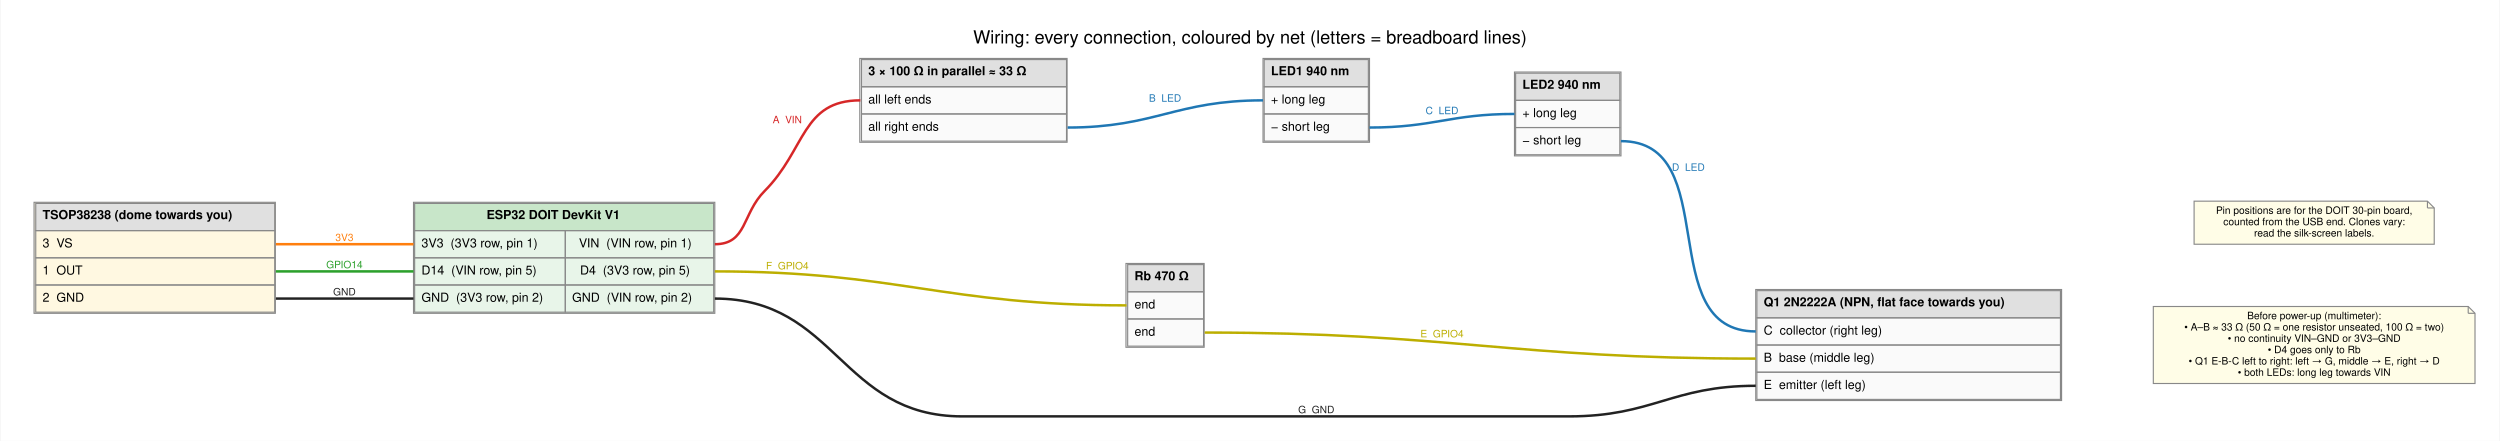
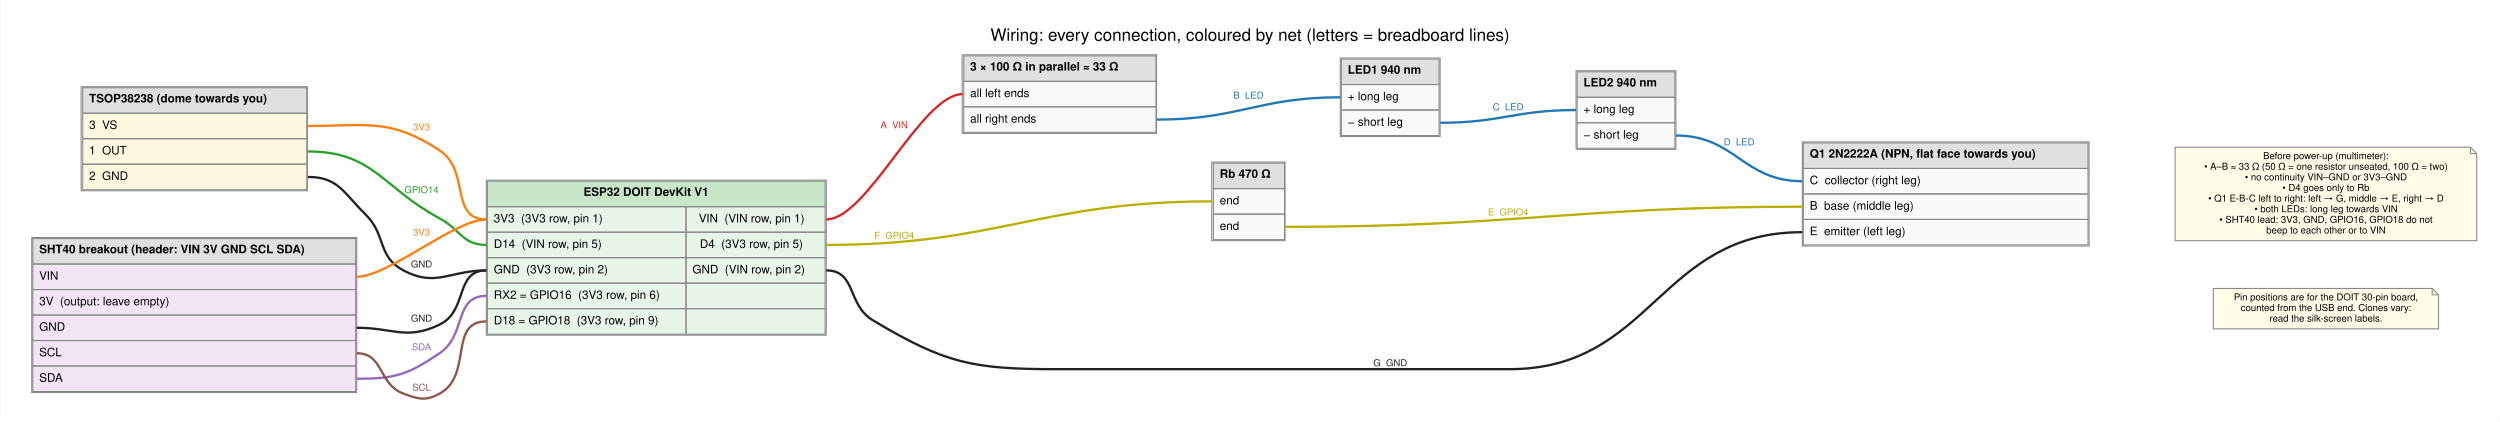
- <svg xmlns="http://www.w3.org/2000/svg" width="2206pt" height="389pt" viewBox="0.00 0.00 2206.20 389.20">
-   <g id="graph0" class="graph" transform="scale(1 1) rotate(0) translate(21.6 367.6)">
-     <polygon fill="white" stroke="transparent" points="-21.6,21.6 -21.6,-367.6 2184.6,-367.6 2184.6,21.6 -21.6,21.6" />
-     <text text-anchor="middle" x="1081.5" y="-329.2" font-family="Helvetica,sans-Serif" font-size="16.00">Wiring: every connection, coloured by net (letters = breadboard lines)</text>
+ <svg xmlns="http://www.w3.org/2000/svg" width="2353pt" height="397pt" viewBox="0.00 0.00 2353.20 397.13">
+   <g id="graph0" class="graph" transform="scale(1 1) rotate(0) translate(21.6 375.53)">
+     <polygon fill="white" stroke="transparent" points="-21.6,21.6 -21.6,-375.53 2331.6,-375.53 2331.6,21.6 -21.6,21.6" />
+     <text text-anchor="middle" x="1155" y="-337.13" font-family="Helvetica,sans-Serif" font-size="16.00">Wiring: every connection, coloured by net (letters = breadboard lines)</text>
    <g id="node1" class="node">
-       <polygon fill="#fff8e1" stroke="transparent" points="8,-91 8,-189 221,-189 221,-91 8,-91" />
-       <polygon fill="#e0e0e0" stroke="transparent" points="9.5,-164 9.5,-188 220.5,-188 220.5,-164 9.5,-164" />
-       <polygon fill="none" stroke="#888888" points="9.5,-164 9.5,-188 220.5,-188 220.5,-164 9.5,-164" />
-       <text text-anchor="start" x="15.5" y="-174.2" font-family="Helvetica,sans-Serif" font-weight="bold" font-size="11.00">TSOP38238 (dome towards you)</text>
-       <polygon fill="none" stroke="#888888" points="9.5,-140 9.5,-164 220.5,-164 220.5,-140 9.5,-140" />
-       <text text-anchor="start" x="15.5" y="-149.2" font-family="Helvetica,sans-Serif" font-size="11.00">3  VS</text>
-       <polygon fill="none" stroke="#888888" points="9.5,-116 9.5,-140 220.5,-140 220.5,-116 9.5,-116" />
-       <text text-anchor="start" x="15.5" y="-125.2" font-family="Helvetica,sans-Serif" font-size="11.00">1  OUT</text>
-       <polygon fill="none" stroke="#888888" points="9.5,-92 9.5,-116 220.5,-116 220.5,-92 9.5,-92" />
-       <text text-anchor="start" x="15.5" y="-101.2" font-family="Helvetica,sans-Serif" font-size="11.00">2  GND</text>
-       <polygon fill="none" stroke="#888888" points="8,-91 8,-189 221,-189 221,-91 8,-91" />
+       <polygon fill="#fff8e1" stroke="transparent" points="54.5,-195.93 54.5,-293.93 267.5,-293.93 267.5,-195.93 54.5,-195.93" />
+       <polygon fill="#e0e0e0" stroke="transparent" points="56,-268.93 56,-292.93 267,-292.93 267,-268.93 56,-268.93" />
+       <polygon fill="none" stroke="#888888" points="56,-268.93 56,-292.93 267,-292.93 267,-268.93 56,-268.93" />
+       <text text-anchor="start" x="62" y="-279.13" font-family="Helvetica,sans-Serif" font-weight="bold" font-size="11.00">TSOP38238 (dome towards you)</text>
+       <polygon fill="none" stroke="#888888" points="56,-244.93 56,-268.93 267,-268.93 267,-244.93 56,-244.93" />
+       <text text-anchor="start" x="62" y="-254.13" font-family="Helvetica,sans-Serif" font-size="11.00">3  VS</text>
+       <polygon fill="none" stroke="#888888" points="56,-220.93 56,-244.93 267,-244.93 267,-220.93 56,-220.93" />
+       <text text-anchor="start" x="62" y="-230.13" font-family="Helvetica,sans-Serif" font-size="11.00">1  OUT</text>
+       <polygon fill="none" stroke="#888888" points="56,-196.93 56,-220.93 267,-220.93 267,-196.93 56,-196.93" />
+       <text text-anchor="start" x="62" y="-206.13" font-family="Helvetica,sans-Serif" font-size="11.00">2  GND</text>
+       <polygon fill="none" stroke="#888888" points="54.5,-195.93 54.5,-293.93 267.5,-293.93 267.5,-195.93 54.5,-195.93" />
    </g>
    <g id="node2" class="node">
-       <polygon fill="#e8f5e9" stroke="transparent" points="343,-91 343,-189 609,-189 609,-91 343,-91" />
-       <polygon fill="#c8e6c9" stroke="transparent" points="344,-164 344,-188 608,-188 608,-164 344,-164" />
-       <polygon fill="none" stroke="#888888" points="344,-164 344,-188 608,-188 608,-164 344,-164" />
-       <text text-anchor="start" x="407.5" y="-174.2" font-family="Helvetica,sans-Serif" font-weight="bold" font-size="11.00">ESP32 DOIT DevKit V1</text>
-       <polygon fill="none" stroke="#888888" points="344,-140 344,-164 477,-164 477,-140 344,-140" />
-       <text text-anchor="start" x="350" y="-149.2" font-family="Helvetica,sans-Serif" font-size="11.00">3V3  (3V3 row, pin 1)</text>
-       <polygon fill="none" stroke="#888888" points="477,-140 477,-164 608,-164 608,-140 477,-140" />
-       <text text-anchor="start" x="489" y="-149.2" font-family="Helvetica,sans-Serif" font-size="11.00">VIN  (VIN row, pin 1)</text>
-       <polygon fill="none" stroke="#888888" points="344,-116 344,-140 477,-140 477,-116 344,-116" />
-       <text text-anchor="start" x="350" y="-125.2" font-family="Helvetica,sans-Serif" font-size="11.00">D14  (VIN row, pin 5)</text>
-       <polygon fill="none" stroke="#888888" points="477,-116 477,-140 608,-140 608,-116 477,-116" />
-       <text text-anchor="start" x="490" y="-125.2" font-family="Helvetica,sans-Serif" font-size="11.00">D4  (3V3 row, pin 5)</text>
-       <polygon fill="none" stroke="#888888" points="344,-92 344,-116 477,-116 477,-92 344,-92" />
-       <text text-anchor="start" x="350" y="-101.2" font-family="Helvetica,sans-Serif" font-size="11.00">GND  (3V3 row, pin 2)</text>
-       <polygon fill="none" stroke="#888888" points="477,-92 477,-116 608,-116 608,-92 477,-92" />
-       <text text-anchor="start" x="483" y="-101.2" font-family="Helvetica,sans-Serif" font-size="11.00">GND  (VIN row, pin 2)</text>
-       <polygon fill="none" stroke="#888888" points="343,-91 343,-189 609,-189 609,-91 343,-91" />
+       <polygon fill="#e8f5e9" stroke="transparent" points="436,-59.93 436,-205.93 756,-205.93 756,-59.93 436,-59.93" />
+       <polygon fill="#c8e6c9" stroke="transparent" points="437,-180.93 437,-204.93 755,-204.93 755,-180.93 437,-180.93" />
+       <polygon fill="none" stroke="#888888" points="437,-180.93 437,-204.93 755,-204.93 755,-180.93 437,-180.93" />
+       <text text-anchor="start" x="527.5" y="-191.13" font-family="Helvetica,sans-Serif" font-weight="bold" font-size="11.00">ESP32 DOIT DevKit V1</text>
+       <polygon fill="none" stroke="#888888" points="437,-156.93 437,-180.93 624,-180.93 624,-156.93 437,-156.93" />
+       <text text-anchor="start" x="443" y="-166.13" font-family="Helvetica,sans-Serif" font-size="11.00">3V3  (3V3 row, pin 1)</text>
+       <polygon fill="none" stroke="#888888" points="624,-156.93 624,-180.93 755,-180.93 755,-156.93 624,-156.93" />
+       <text text-anchor="start" x="636" y="-166.13" font-family="Helvetica,sans-Serif" font-size="11.00">VIN  (VIN row, pin 1)</text>
+       <polygon fill="none" stroke="#888888" points="437,-132.93 437,-156.93 624,-156.93 624,-132.93 437,-132.93" />
+       <text text-anchor="start" x="443" y="-142.13" font-family="Helvetica,sans-Serif" font-size="11.00">D14  (VIN row, pin 5)</text>
+       <polygon fill="none" stroke="#888888" points="624,-132.93 624,-156.93 755,-156.93 755,-132.93 624,-132.93" />
+       <text text-anchor="start" x="637" y="-142.13" font-family="Helvetica,sans-Serif" font-size="11.00">D4  (3V3 row, pin 5)</text>
+       <polygon fill="none" stroke="#888888" points="437,-108.93 437,-132.93 624,-132.93 624,-108.93 437,-108.93" />
+       <text text-anchor="start" x="443" y="-118.13" font-family="Helvetica,sans-Serif" font-size="11.00">GND  (3V3 row, pin 2)</text>
+       <polygon fill="none" stroke="#888888" points="624,-108.93 624,-132.93 755,-132.93 755,-108.93 624,-108.93" />
+       <text text-anchor="start" x="630" y="-118.13" font-family="Helvetica,sans-Serif" font-size="11.00">GND  (VIN row, pin 2)</text>
+       <polygon fill="none" stroke="#888888" points="437,-84.93 437,-108.93 624,-108.93 624,-84.93 437,-84.93" />
+       <text text-anchor="start" x="443" y="-94.13" font-family="Helvetica,sans-Serif" font-size="11.00">RX2 = GPIO16  (3V3 row, pin 6)</text>
+       <polygon fill="none" stroke="#888888" points="624,-84.93 624,-108.93 755,-108.93 755,-84.93 624,-84.93" />
+       <polygon fill="none" stroke="#888888" points="437,-60.93 437,-84.93 624,-84.93 624,-60.93 437,-60.93" />
+       <text text-anchor="start" x="443" y="-70.13" font-family="Helvetica,sans-Serif" font-size="11.00">D18 = GPIO18  (3V3 row, pin 9)</text>
+       <polygon fill="none" stroke="#888888" points="624,-60.93 624,-84.93 755,-84.93 755,-60.93 624,-60.93" />
+       <polygon fill="none" stroke="#888888" points="436,-59.93 436,-205.93 756,-205.93 756,-59.93 436,-59.93" />
    </g>
    <g id="edge1" class="edge">
-       <path fill="none" stroke="#ff7f0e" stroke-width="2.2" d="M221.5,-152C275.5,-152 289,-152 343,-152" />
-       <text text-anchor="middle" x="282" y="-154.8" font-family="Helvetica,sans-Serif" font-size="9.00" fill="#ff7f0e">3V3</text>
+       <path fill="none" stroke="#ff7f0e" stroke-width="2.2" d="M268,-256.93C324.05,-256.93 345.1,-264.62 392,-233.93 421.19,-214.82 401.11,-168.93 436,-168.93" />
+       <text text-anchor="middle" x="375" y="-252.73" font-family="Helvetica,sans-Serif" font-size="9.00" fill="#ff7f0e">3V3</text>
    </g>
    <g id="edge2" class="edge">
-       <path fill="none" stroke="#2ca02c" stroke-width="2.2" d="M221.5,-128C275.5,-128 289,-128 343,-128" />
-       <text text-anchor="middle" x="282" y="-130.8" font-family="Helvetica,sans-Serif" font-size="9.00" fill="#2ca02c">GPIO14</text>
+       <path fill="none" stroke="#2ca02c" stroke-width="2.2" d="M268,-232.93C329.82,-232.93 337.56,-199.2 392,-169.93 411.81,-159.28 413.51,-144.93 436,-144.93" />
+       <text text-anchor="middle" x="375" y="-193.73" font-family="Helvetica,sans-Serif" font-size="9.00" fill="#2ca02c">GPIO14</text>
    </g>
    <g id="edge3" class="edge">
-       <path fill="none" stroke="#222222" stroke-width="2.2" d="M221.5,-104C275.5,-104 289,-104 343,-104" />
-       <text text-anchor="middle" x="282" y="-106.8" font-family="Helvetica,sans-Serif" font-size="9.00" fill="#222222">GND</text>
+       <path fill="none" stroke="#222222" stroke-width="2.2" d="M268,-208.93C296.6,-208.93 301.56,-193.93 322,-173.93 342.35,-154.01 332.84,-134.26 358,-120.93 388.64,-104.7 401.33,-120.93 436,-120.93" />
+       <text text-anchor="middle" x="375" y="-123.73" font-family="Helvetica,sans-Serif" font-size="9.00" fill="#222222">GND</text>
+     </g>
+     <g id="node4" class="node">
+       <polygon fill="#fafafa" stroke="transparent" points="884,-249.93 884,-323.93 1067,-323.93 1067,-249.93 884,-249.93" />
+       <polygon fill="#e0e0e0" stroke="transparent" points="885.5,-298.93 885.5,-322.93 1066.5,-322.93 1066.5,-298.93 885.5,-298.93" />
+       <polygon fill="none" stroke="#888888" points="885.5,-298.93 885.5,-322.93 1066.5,-322.93 1066.5,-298.93 885.5,-298.93" />
+       <text text-anchor="start" x="891.5" y="-309.13" font-family="Helvetica,sans-Serif" font-weight="bold" font-size="11.00">3 × 100 Ω in parallel ≈ 33 Ω</text>
+       <polygon fill="none" stroke="#888888" points="885.5,-274.93 885.5,-298.93 1066.5,-298.93 1066.5,-274.93 885.5,-274.93" />
+       <text text-anchor="start" x="891.5" y="-284.13" font-family="Helvetica,sans-Serif" font-size="11.00">all left ends</text>
+       <polygon fill="none" stroke="#888888" points="885.5,-250.93 885.5,-274.93 1066.5,-274.93 1066.5,-250.93 885.5,-250.93" />
+       <text text-anchor="start" x="891.5" y="-260.13" font-family="Helvetica,sans-Serif" font-size="11.00">all right ends</text>
+       <polygon fill="none" stroke="#888888" points="884,-249.93 884,-323.93 1067,-323.93 1067,-249.93 884,-249.93" />
+     </g>
+     <g id="edge8" class="edge">
+       <path fill="none" stroke="#d62728" stroke-width="2.2" d="M756,-168.93C794.77,-168.93 845.73,-286.93 884.5,-286.93" />
+       <text text-anchor="middle" x="820" y="-254.73" font-family="Helvetica,sans-Serif" font-size="9.00" fill="#d62728">A  VIN</text>
+     </g>
+     <g id="node5" class="node">
+       <polygon fill="#fafafa" stroke="transparent" points="1119,-148.93 1119,-222.93 1188,-222.93 1188,-148.93 1119,-148.93" />
+       <polygon fill="#e0e0e0" stroke="transparent" points="1120.5,-197.93 1120.5,-221.93 1187.5,-221.93 1187.5,-197.93 1120.5,-197.93" />
+       <polygon fill="none" stroke="#888888" points="1120.5,-197.93 1120.5,-221.93 1187.5,-221.93 1187.5,-197.93 1120.5,-197.93" />
+       <text text-anchor="start" x="1126.5" y="-208.13" font-family="Helvetica,sans-Serif" font-weight="bold" font-size="11.00">Rb 470 Ω</text>
+       <polygon fill="none" stroke="#888888" points="1120.5,-173.93 1120.5,-197.93 1187.5,-197.93 1187.5,-173.93 1120.5,-173.93" />
+       <text text-anchor="start" x="1126.5" y="-183.13" font-family="Helvetica,sans-Serif" font-size="11.00">end</text>
+       <polygon fill="none" stroke="#888888" points="1120.5,-149.93 1120.5,-173.93 1187.5,-173.93 1187.5,-149.93 1120.5,-149.93" />
+       <text text-anchor="start" x="1126.5" y="-159.13" font-family="Helvetica,sans-Serif" font-size="11.00">end</text>
+       <polygon fill="none" stroke="#888888" points="1119,-148.93 1119,-222.93 1188,-222.93 1188,-148.93 1119,-148.93" />
+     </g>
+     <g id="edge12" class="edge">
+       <path fill="none" stroke="#bcae00" stroke-width="2.2" d="M756,-144.93C918.58,-144.93 956.92,-185.93 1119.5,-185.93" />
+       <text text-anchor="middle" x="820" y="-150.73" font-family="Helvetica,sans-Serif" font-size="9.00" fill="#bcae00">F  GPIO4</text>
+     </g>
+     <g id="node8" class="node">
+       <polygon fill="#fafafa" stroke="transparent" points="1675,-143.93 1675,-241.93 1945,-241.93 1945,-143.93 1675,-143.93" />
+       <polygon fill="#e0e0e0" stroke="transparent" points="1676,-216.93 1676,-240.93 1944,-240.93 1944,-216.93 1676,-216.93" />
+       <polygon fill="none" stroke="#888888" points="1676,-216.93 1676,-240.93 1944,-240.93 1944,-216.93 1676,-216.93" />
+       <text text-anchor="start" x="1682" y="-227.13" font-family="Helvetica,sans-Serif" font-weight="bold" font-size="11.00">Q1 2N2222A (NPN, flat face towards you)</text>
+       <polygon fill="none" stroke="#888888" points="1676,-192.93 1676,-216.93 1944,-216.93 1944,-192.93 1676,-192.93" />
+       <text text-anchor="start" x="1682" y="-202.13" font-family="Helvetica,sans-Serif" font-size="11.00">C  collector (right leg)</text>
+       <polygon fill="none" stroke="#888888" points="1676,-168.93 1676,-192.93 1944,-192.93 1944,-168.93 1676,-168.93" />
+       <text text-anchor="start" x="1682" y="-178.13" font-family="Helvetica,sans-Serif" font-size="11.00">B  base (middle leg)</text>
+       <polygon fill="none" stroke="#888888" points="1676,-144.93 1676,-168.93 1944,-168.93 1944,-144.93 1676,-144.93" />
+       <text text-anchor="start" x="1682" y="-154.13" font-family="Helvetica,sans-Serif" font-size="11.00">E  emitter (left leg)</text>
+       <polygon fill="none" stroke="#888888" points="1675,-143.93 1675,-241.93 1945,-241.93 1945,-143.93 1675,-143.93" />
+     </g>
+     <g id="edge14" class="edge">
+       <path fill="none" stroke="#222222" stroke-width="2.2" d="M756,-120.93C784.61,-120.93 775.43,-88.59 800,-73.93 868.87,-32.83 894.3,-27.93 974.5,-27.93 974.5,-27.93 974.5,-27.93 1399,-27.93 1534.4,-27.93 1539.6,-156.93 1675,-156.93" />
+       <text text-anchor="middle" x="1287" y="-30.73" font-family="Helvetica,sans-Serif" font-size="9.00" fill="#222222">G  GND</text>
+     </g>
+     <g id="node9" class="node">
+       <polygon fill="#fffde7" stroke="#888888" points="2268,-103.93 2062,-103.93 2062,-65.93 2274,-65.93 2274,-97.93 2268,-103.93" />
+       <polyline fill="none" stroke="#888888" points="2268,-103.93 2268,-97.93 " />
+       <polyline fill="none" stroke="#888888" points="2274,-97.93 2268,-97.93 " />
+       <text text-anchor="middle" x="2168" y="-92.73" font-family="Helvetica,sans-Serif" font-size="9.00">Pin positions are for the DOIT 30-pin board,</text>
+       <text text-anchor="middle" x="2168" y="-82.73" font-family="Helvetica,sans-Serif" font-size="9.00">counted from the USB end. Clones vary:</text>
+       <text text-anchor="middle" x="2168" y="-72.73" font-family="Helvetica,sans-Serif" font-size="9.00">read the silk-screen labels.</text>
    </g>
    <g id="node3" class="node">
-       <polygon fill="#fafafa" stroke="transparent" points="737,-242 737,-316 920,-316 920,-242 737,-242" />
-       <polygon fill="#e0e0e0" stroke="transparent" points="738.5,-291 738.5,-315 919.5,-315 919.5,-291 738.5,-291" />
-       <polygon fill="none" stroke="#888888" points="738.5,-291 738.5,-315 919.5,-315 919.5,-291 738.5,-291" />
-       <text text-anchor="start" x="744.5" y="-301.2" font-family="Helvetica,sans-Serif" font-weight="bold" font-size="11.00">3 × 100 Ω in parallel ≈ 33 Ω</text>
-       <polygon fill="none" stroke="#888888" points="738.5,-267 738.5,-291 919.5,-291 919.5,-267 738.5,-267" />
-       <text text-anchor="start" x="744.5" y="-276.2" font-family="Helvetica,sans-Serif" font-size="11.00">all left ends</text>
-       <polygon fill="none" stroke="#888888" points="738.5,-243 738.5,-267 919.5,-267 919.5,-243 738.5,-243" />
-       <text text-anchor="start" x="744.5" y="-252.2" font-family="Helvetica,sans-Serif" font-size="11.00">all right ends</text>
-       <polygon fill="none" stroke="#888888" points="737,-242 737,-316 920,-316 920,-242 737,-242" />
+       <polygon fill="#f3e5f5" stroke="transparent" points="8,-5.93 8,-151.93 314,-151.93 314,-5.93 8,-5.93" />
+       <polygon fill="#e0e0e0" stroke="transparent" points="9,-126.93 9,-150.93 313,-150.93 313,-126.93 9,-126.93" />
+       <polygon fill="none" stroke="#888888" points="9,-126.93 9,-150.93 313,-150.93 313,-126.93 9,-126.93" />
+       <text text-anchor="start" x="15" y="-137.13" font-family="Helvetica,sans-Serif" font-weight="bold" font-size="11.00">SHT40 breakout (header: VIN 3V GND SCL SDA)</text>
+       <polygon fill="none" stroke="#888888" points="9,-102.93 9,-126.93 313,-126.93 313,-102.93 9,-102.93" />
+       <text text-anchor="start" x="15" y="-112.13" font-family="Helvetica,sans-Serif" font-size="11.00">VIN</text>
+       <polygon fill="none" stroke="#888888" points="9,-78.93 9,-102.93 313,-102.93 313,-78.93 9,-78.93" />
+       <text text-anchor="start" x="15" y="-88.13" font-family="Helvetica,sans-Serif" font-size="11.00">3V  (output: leave empty)</text>
+       <polygon fill="none" stroke="#888888" points="9,-54.93 9,-78.93 313,-78.93 313,-54.93 9,-54.93" />
+       <text text-anchor="start" x="15" y="-64.13" font-family="Helvetica,sans-Serif" font-size="11.00">GND</text>
+       <polygon fill="none" stroke="#888888" points="9,-30.93 9,-54.93 313,-54.93 313,-30.93 9,-30.93" />
+       <text text-anchor="start" x="15" y="-40.13" font-family="Helvetica,sans-Serif" font-size="11.00">SCL</text>
+       <polygon fill="none" stroke="#888888" points="9,-6.93 9,-30.93 313,-30.93 313,-6.93 9,-6.93" />
+       <text text-anchor="start" x="15" y="-16.13" font-family="Helvetica,sans-Serif" font-size="11.00">SDA</text>
+       <polygon fill="none" stroke="#888888" points="8,-5.93 8,-151.93 314,-151.93 314,-5.93 8,-5.93" />
    </g>
    <g id="edge4" class="edge">
-       <path fill="none" stroke="#d62728" stroke-width="2.2" d="M609,-152C637.61,-152 632.82,-178.71 653,-199 689.47,-235.67 685.78,-279 737.5,-279" />
-       <text text-anchor="middle" x="673" y="-258.8" font-family="Helvetica,sans-Serif" font-size="9.00" fill="#d62728">A  VIN</text>
+       <path fill="none" stroke="#ff7f0e" stroke-width="2.2" d="M314,-114.93C343.65,-114.93 406.35,-168.93 436,-168.93" />
+       <text text-anchor="middle" x="375" y="-153.73" font-family="Helvetica,sans-Serif" font-size="9.00" fill="#ff7f0e">3V3</text>
    </g>
-     <g id="node4" class="node">
-       <polygon fill="#fafafa" stroke="transparent" points="972,-61 972,-135 1041,-135 1041,-61 972,-61" />
-       <polygon fill="#e0e0e0" stroke="transparent" points="973.5,-110 973.5,-134 1040.5,-134 1040.5,-110 973.5,-110" />
-       <polygon fill="none" stroke="#888888" points="973.5,-110 973.5,-134 1040.5,-134 1040.5,-110 973.5,-110" />
-       <text text-anchor="start" x="979.5" y="-120.2" font-family="Helvetica,sans-Serif" font-weight="bold" font-size="11.00">Rb 470 Ω</text>
-       <polygon fill="none" stroke="#888888" points="973.5,-86 973.5,-110 1040.5,-110 1040.5,-86 973.5,-86" />
-       <text text-anchor="start" x="979.5" y="-95.2" font-family="Helvetica,sans-Serif" font-size="11.00">end</text>
-       <polygon fill="none" stroke="#888888" points="973.5,-62 973.5,-86 1040.5,-86 1040.5,-62 973.5,-62" />
-       <text text-anchor="start" x="979.5" y="-71.2" font-family="Helvetica,sans-Serif" font-size="11.00">end</text>
-       <polygon fill="none" stroke="#888888" points="972,-61 972,-135 1041,-135 1041,-61 972,-61" />
+     <g id="edge5" class="edge">
+       <path fill="none" stroke="#222222" stroke-width="2.2" d="M314,-66.93C348.69,-66.93 360.74,-54.88 392,-69.93 418.97,-82.91 406.06,-120.93 436,-120.93" />
+       <text text-anchor="middle" x="375" y="-72.73" font-family="Helvetica,sans-Serif" font-size="9.00" fill="#222222">GND</text>
    </g>
-     <g id="edge8" class="edge">
-       <path fill="none" stroke="#bcae00" stroke-width="2.2" d="M609,-128C771.1,-128 810.4,-98 972.5,-98" />
-       <text text-anchor="middle" x="673" y="-129.8" font-family="Helvetica,sans-Serif" font-size="9.00" fill="#bcae00">F  GPIO4</text>
+     <g id="edge6" class="edge">
+       <path fill="none" stroke="#9467bd" stroke-width="2.2" d="M314,-18.93C350.27,-18.93 361.92,-22.66 392,-42.93 417.68,-60.22 405.04,-96.93 436,-96.93" />
+       <text text-anchor="middle" x="375" y="-45.73" font-family="Helvetica,sans-Serif" font-size="9.00" fill="#9467bd">SDA</text>
+     </g>
+     <g id="edge7" class="edge">
+       <path fill="none" stroke="#8c564b" stroke-width="2.2" d="M314,-42.93C339.84,-42.93 333.78,-13.94 358,-4.93 372.16,0.34 378.73,2.29 392,-4.93 423.62,-22.13 400,-72.93 436,-72.93" />
+       <text text-anchor="middle" x="375" y="-7.73" font-family="Helvetica,sans-Serif" font-size="9.00" fill="#8c564b">SCL</text>
+     </g>
+     <g id="node6" class="node">
+       <polygon fill="#fafafa" stroke="transparent" points="1240,-246.93 1240,-320.93 1334,-320.93 1334,-246.93 1240,-246.93" />
+       <polygon fill="#e0e0e0" stroke="transparent" points="1241,-295.93 1241,-319.93 1333,-319.93 1333,-295.93 1241,-295.93" />
+       <polygon fill="none" stroke="#888888" points="1241,-295.93 1241,-319.93 1333,-319.93 1333,-295.93 1241,-295.93" />
+       <text text-anchor="start" x="1247" y="-306.13" font-family="Helvetica,sans-Serif" font-weight="bold" font-size="11.00">LED1 940 nm</text>
+       <polygon fill="none" stroke="#888888" points="1241,-271.93 1241,-295.93 1333,-295.93 1333,-271.93 1241,-271.93" />
+       <text text-anchor="start" x="1247" y="-281.13" font-family="Helvetica,sans-Serif" font-size="11.00">+ long leg</text>
+       <polygon fill="none" stroke="#888888" points="1241,-247.93 1241,-271.93 1333,-271.93 1333,-247.93 1241,-247.93" />
+       <text text-anchor="start" x="1247" y="-257.13" font-family="Helvetica,sans-Serif" font-size="11.00">− short leg</text>
+       <polygon fill="none" stroke="#888888" points="1240,-246.93 1240,-320.93 1334,-320.93 1334,-246.93 1240,-246.93" />
+     </g>
+     <g id="edge9" class="edge">
+       <path fill="none" stroke="#1f77b4" stroke-width="2.2" d="M1067.5,-262.93C1144.73,-262.93 1162.77,-283.93 1240,-283.93" />
+       <text text-anchor="middle" x="1153.5" y="-282.73" font-family="Helvetica,sans-Serif" font-size="9.00" fill="#1f77b4">B  LED</text>
+     </g>
+     <g id="edge13" class="edge">
+       <path fill="none" stroke="#bcae00" stroke-width="2.2" d="M1188.5,-161.93C1404.89,-161.93 1458.61,-180.93 1675,-180.93" />
+       <text text-anchor="middle" x="1398" y="-172.73" font-family="Helvetica,sans-Serif" font-size="9.00" fill="#bcae00">E  GPIO4</text>
    </g>
    <g id="node7" class="node">
-       <polygon fill="#fafafa" stroke="transparent" points="1528,-14 1528,-112 1798,-112 1798,-14 1528,-14" />
-       <polygon fill="#e0e0e0" stroke="transparent" points="1529,-87 1529,-111 1797,-111 1797,-87 1529,-87" />
-       <polygon fill="none" stroke="#888888" points="1529,-87 1529,-111 1797,-111 1797,-87 1529,-87" />
-       <text text-anchor="start" x="1535" y="-97.2" font-family="Helvetica,sans-Serif" font-weight="bold" font-size="11.00">Q1 2N2222A (NPN, flat face towards you)</text>
-       <polygon fill="none" stroke="#888888" points="1529,-63 1529,-87 1797,-87 1797,-63 1529,-63" />
-       <text text-anchor="start" x="1535" y="-72.2" font-family="Helvetica,sans-Serif" font-size="11.00">C  collector (right leg)</text>
-       <polygon fill="none" stroke="#888888" points="1529,-39 1529,-63 1797,-63 1797,-39 1529,-39" />
-       <text text-anchor="start" x="1535" y="-48.2" font-family="Helvetica,sans-Serif" font-size="11.00">B  base (middle leg)</text>
-       <polygon fill="none" stroke="#888888" points="1529,-15 1529,-39 1797,-39 1797,-15 1529,-15" />
-       <text text-anchor="start" x="1535" y="-24.2" font-family="Helvetica,sans-Serif" font-size="11.00">E  emitter (left leg)</text>
-       <polygon fill="none" stroke="#888888" points="1528,-14 1528,-112 1798,-112 1798,-14 1528,-14" />
+       <polygon fill="#fafafa" stroke="transparent" points="1462,-234.93 1462,-308.93 1556,-308.93 1556,-234.93 1462,-234.93" />
+       <polygon fill="#e0e0e0" stroke="transparent" points="1463,-283.93 1463,-307.93 1555,-307.93 1555,-283.93 1463,-283.93" />
+       <polygon fill="none" stroke="#888888" points="1463,-283.93 1463,-307.93 1555,-307.93 1555,-283.93 1463,-283.93" />
+       <text text-anchor="start" x="1469" y="-294.13" font-family="Helvetica,sans-Serif" font-weight="bold" font-size="11.00">LED2 940 nm</text>
+       <polygon fill="none" stroke="#888888" points="1463,-259.93 1463,-283.93 1555,-283.93 1555,-259.93 1463,-259.93" />
+       <text text-anchor="start" x="1469" y="-269.13" font-family="Helvetica,sans-Serif" font-size="11.00">+ long leg</text>
+       <polygon fill="none" stroke="#888888" points="1463,-235.93 1463,-259.93 1555,-259.93 1555,-235.93 1463,-235.93" />
+       <text text-anchor="start" x="1469" y="-245.13" font-family="Helvetica,sans-Serif" font-size="11.00">− short leg</text>
+       <polygon fill="none" stroke="#888888" points="1462,-234.93 1462,-308.93 1556,-308.93 1556,-234.93 1462,-234.93" />
    </g>
    <g id="edge10" class="edge">
-       <path fill="none" stroke="#222222" stroke-width="2.2" d="M609,-104C716.55,-104 719.95,0 827.5,0 827.5,0 827.5,0 1363,0 1437.31,0 1453.69,-27 1528,-27" />
-       <text text-anchor="middle" x="1140" y="-2.8" font-family="Helvetica,sans-Serif" font-size="9.00" fill="#222222">G  GND</text>
+       <path fill="none" stroke="#1f77b4" stroke-width="2.2" d="M1334,-259.93C1391.14,-259.93 1404.86,-271.93 1462,-271.93" />
+       <text text-anchor="middle" x="1398" y="-271.73" font-family="Helvetica,sans-Serif" font-size="9.00" fill="#1f77b4">C  LED</text>
    </g>
-     <g id="node8" class="node">
-       <polygon fill="#fffde7" stroke="#888888" points="2121,-190 1915,-190 1915,-152 2127,-152 2127,-184 2121,-190" />
-       <polyline fill="none" stroke="#888888" points="2121,-190 2121,-184 " />
-       <polyline fill="none" stroke="#888888" points="2127,-184 2121,-184 " />
-       <text text-anchor="middle" x="2021" y="-178.8" font-family="Helvetica,sans-Serif" font-size="9.00">Pin positions are for the DOIT 30-pin board,</text>
-       <text text-anchor="middle" x="2021" y="-168.8" font-family="Helvetica,sans-Serif" font-size="9.00">counted from the USB end. Clones vary:</text>
-       <text text-anchor="middle" x="2021" y="-158.8" font-family="Helvetica,sans-Serif" font-size="9.00">read the silk-screen labels.</text>
+     <g id="edge11" class="edge">
+       <path fill="none" stroke="#1f77b4" stroke-width="2.2" d="M1556,-247.93C1612.24,-247.93 1618.76,-204.93 1675,-204.93" />
+       <text text-anchor="middle" x="1615.5" y="-238.73" font-family="Helvetica,sans-Serif" font-size="9.00" fill="#1f77b4">D  LED</text>
    </g>
-     <g id="node5" class="node">
-       <polygon fill="#fafafa" stroke="transparent" points="1093,-242 1093,-316 1187,-316 1187,-242 1093,-242" />
-       <polygon fill="#e0e0e0" stroke="transparent" points="1094,-291 1094,-315 1186,-315 1186,-291 1094,-291" />
-       <polygon fill="none" stroke="#888888" points="1094,-291 1094,-315 1186,-315 1186,-291 1094,-291" />
-       <text text-anchor="start" x="1100" y="-301.2" font-family="Helvetica,sans-Serif" font-weight="bold" font-size="11.00">LED1 940 nm</text>
-       <polygon fill="none" stroke="#888888" points="1094,-267 1094,-291 1186,-291 1186,-267 1094,-267" />
-       <text text-anchor="start" x="1100" y="-276.2" font-family="Helvetica,sans-Serif" font-size="11.00">+ long leg</text>
-       <polygon fill="none" stroke="#888888" points="1094,-243 1094,-267 1186,-267 1186,-243 1094,-243" />
-       <text text-anchor="start" x="1100" y="-252.2" font-family="Helvetica,sans-Serif" font-size="11.00">− short leg</text>
-       <polygon fill="none" stroke="#888888" points="1093,-242 1093,-316 1187,-316 1187,-242 1093,-242" />
-     </g>
-     <g id="edge5" class="edge">
-       <path fill="none" stroke="#1f77b4" stroke-width="2.2" d="M920.5,-255C997.91,-255 1015.59,-279 1093,-279" />
-       <text text-anchor="middle" x="1006.5" y="-277.8" font-family="Helvetica,sans-Serif" font-size="9.00" fill="#1f77b4">B  LED</text>
-     </g>
-     <g id="edge9" class="edge">
-       <path fill="none" stroke="#bcae00" stroke-width="2.2" d="M1041.5,-74C1257.96,-74 1311.54,-51 1528,-51" />
-       <text text-anchor="middle" x="1251" y="-69.8" font-family="Helvetica,sans-Serif" font-size="9.00" fill="#bcae00">E  GPIO4</text>
-     </g>
-     <g id="node6" class="node">
-       <polygon fill="#fafafa" stroke="transparent" points="1315,-230 1315,-304 1409,-304 1409,-230 1315,-230" />
-       <polygon fill="#e0e0e0" stroke="transparent" points="1316,-279 1316,-303 1408,-303 1408,-279 1316,-279" />
-       <polygon fill="none" stroke="#888888" points="1316,-279 1316,-303 1408,-303 1408,-279 1316,-279" />
-       <text text-anchor="start" x="1322" y="-289.2" font-family="Helvetica,sans-Serif" font-weight="bold" font-size="11.00">LED2 940 nm</text>
-       <polygon fill="none" stroke="#888888" points="1316,-255 1316,-279 1408,-279 1408,-255 1316,-255" />
-       <text text-anchor="start" x="1322" y="-264.2" font-family="Helvetica,sans-Serif" font-size="11.00">+ long leg</text>
-       <polygon fill="none" stroke="#888888" points="1316,-231 1316,-255 1408,-255 1408,-231 1316,-231" />
-       <text text-anchor="start" x="1322" y="-240.2" font-family="Helvetica,sans-Serif" font-size="11.00">− short leg</text>
-       <polygon fill="none" stroke="#888888" points="1315,-230 1315,-304 1409,-304 1409,-230 1315,-230" />
-     </g>
-     <g id="edge6" class="edge">
-       <path fill="none" stroke="#1f77b4" stroke-width="2.2" d="M1187,-255C1244.14,-255 1257.86,-267 1315,-267" />
-       <text text-anchor="middle" x="1251" y="-266.8" font-family="Helvetica,sans-Serif" font-size="9.00" fill="#1f77b4">C  LED</text>
-     </g>
-     <g id="edge7" class="edge">
-       <path fill="none" stroke="#1f77b4" stroke-width="2.2" d="M1409,-243C1500.5,-243 1436.5,-75 1528,-75" />
-       <text text-anchor="middle" x="1468.5" y="-216.8" font-family="Helvetica,sans-Serif" font-size="9.00" fill="#1f77b4">D  LED</text>
-     </g>
-     <g id="node9" class="node">
-       <polygon fill="#fffde7" stroke="#888888" points="2157,-97 1879,-97 1879,-29 2163,-29 2163,-91 2157,-97" />
-       <polyline fill="none" stroke="#888888" points="2157,-97 2157,-91 " />
-       <polyline fill="none" stroke="#888888" points="2163,-91 2157,-91 " />
-       <text text-anchor="middle" x="2021" y="-85.8" font-family="Helvetica,sans-Serif" font-size="9.00">Before power-up (multimeter):</text>
-       <text text-anchor="middle" x="2021" y="-75.8" font-family="Helvetica,sans-Serif" font-size="9.00">• A–B ≈ 33 Ω (50 Ω = one resistor unseated, 100 Ω = two)</text>
-       <text text-anchor="middle" x="2021" y="-65.8" font-family="Helvetica,sans-Serif" font-size="9.00">• no continuity VIN–GND or 3V3–GND</text>
-       <text text-anchor="middle" x="2021" y="-55.8" font-family="Helvetica,sans-Serif" font-size="9.00">• D4 goes only to Rb</text>
-       <text text-anchor="middle" x="2021" y="-45.8" font-family="Helvetica,sans-Serif" font-size="9.00">• Q1 E-B-C left to right: left → G, middle → E, right → D</text>
-       <text text-anchor="middle" x="2021" y="-35.8" font-family="Helvetica,sans-Serif" font-size="9.00">• both LEDs: long leg towards VIN</text>
+     <g id="node10" class="node">
+       <polygon fill="#fffde7" stroke="#888888" points="2304,-236.93 2026,-236.93 2026,-148.93 2310,-148.93 2310,-230.93 2304,-236.93" />
+       <polyline fill="none" stroke="#888888" points="2304,-236.93 2304,-230.93 " />
+       <polyline fill="none" stroke="#888888" points="2310,-230.93 2304,-230.93 " />
+       <text text-anchor="middle" x="2168" y="-225.73" font-family="Helvetica,sans-Serif" font-size="9.00">Before power-up (multimeter):</text>
+       <text text-anchor="middle" x="2168" y="-215.73" font-family="Helvetica,sans-Serif" font-size="9.00">• A–B ≈ 33 Ω (50 Ω = one resistor unseated, 100 Ω = two)</text>
+       <text text-anchor="middle" x="2168" y="-205.73" font-family="Helvetica,sans-Serif" font-size="9.00">• no continuity VIN–GND or 3V3–GND</text>
+       <text text-anchor="middle" x="2168" y="-195.73" font-family="Helvetica,sans-Serif" font-size="9.00">• D4 goes only to Rb</text>
+       <text text-anchor="middle" x="2168" y="-185.73" font-family="Helvetica,sans-Serif" font-size="9.00">• Q1 E-B-C left to right: left → G, middle → E, right → D</text>
+       <text text-anchor="middle" x="2168" y="-175.73" font-family="Helvetica,sans-Serif" font-size="9.00">• both LEDs: long leg towards VIN</text>
+       <text text-anchor="middle" x="2168" y="-165.73" font-family="Helvetica,sans-Serif" font-size="9.00">• SHT40 lead: 3V3, GND, GPIO16, GPIO18 do not</text>
+       <text text-anchor="middle" x="2168" y="-155.73" font-family="Helvetica,sans-Serif" font-size="9.00">  beep to each other or to VIN</text>
    </g>
  </g>
</svg>
